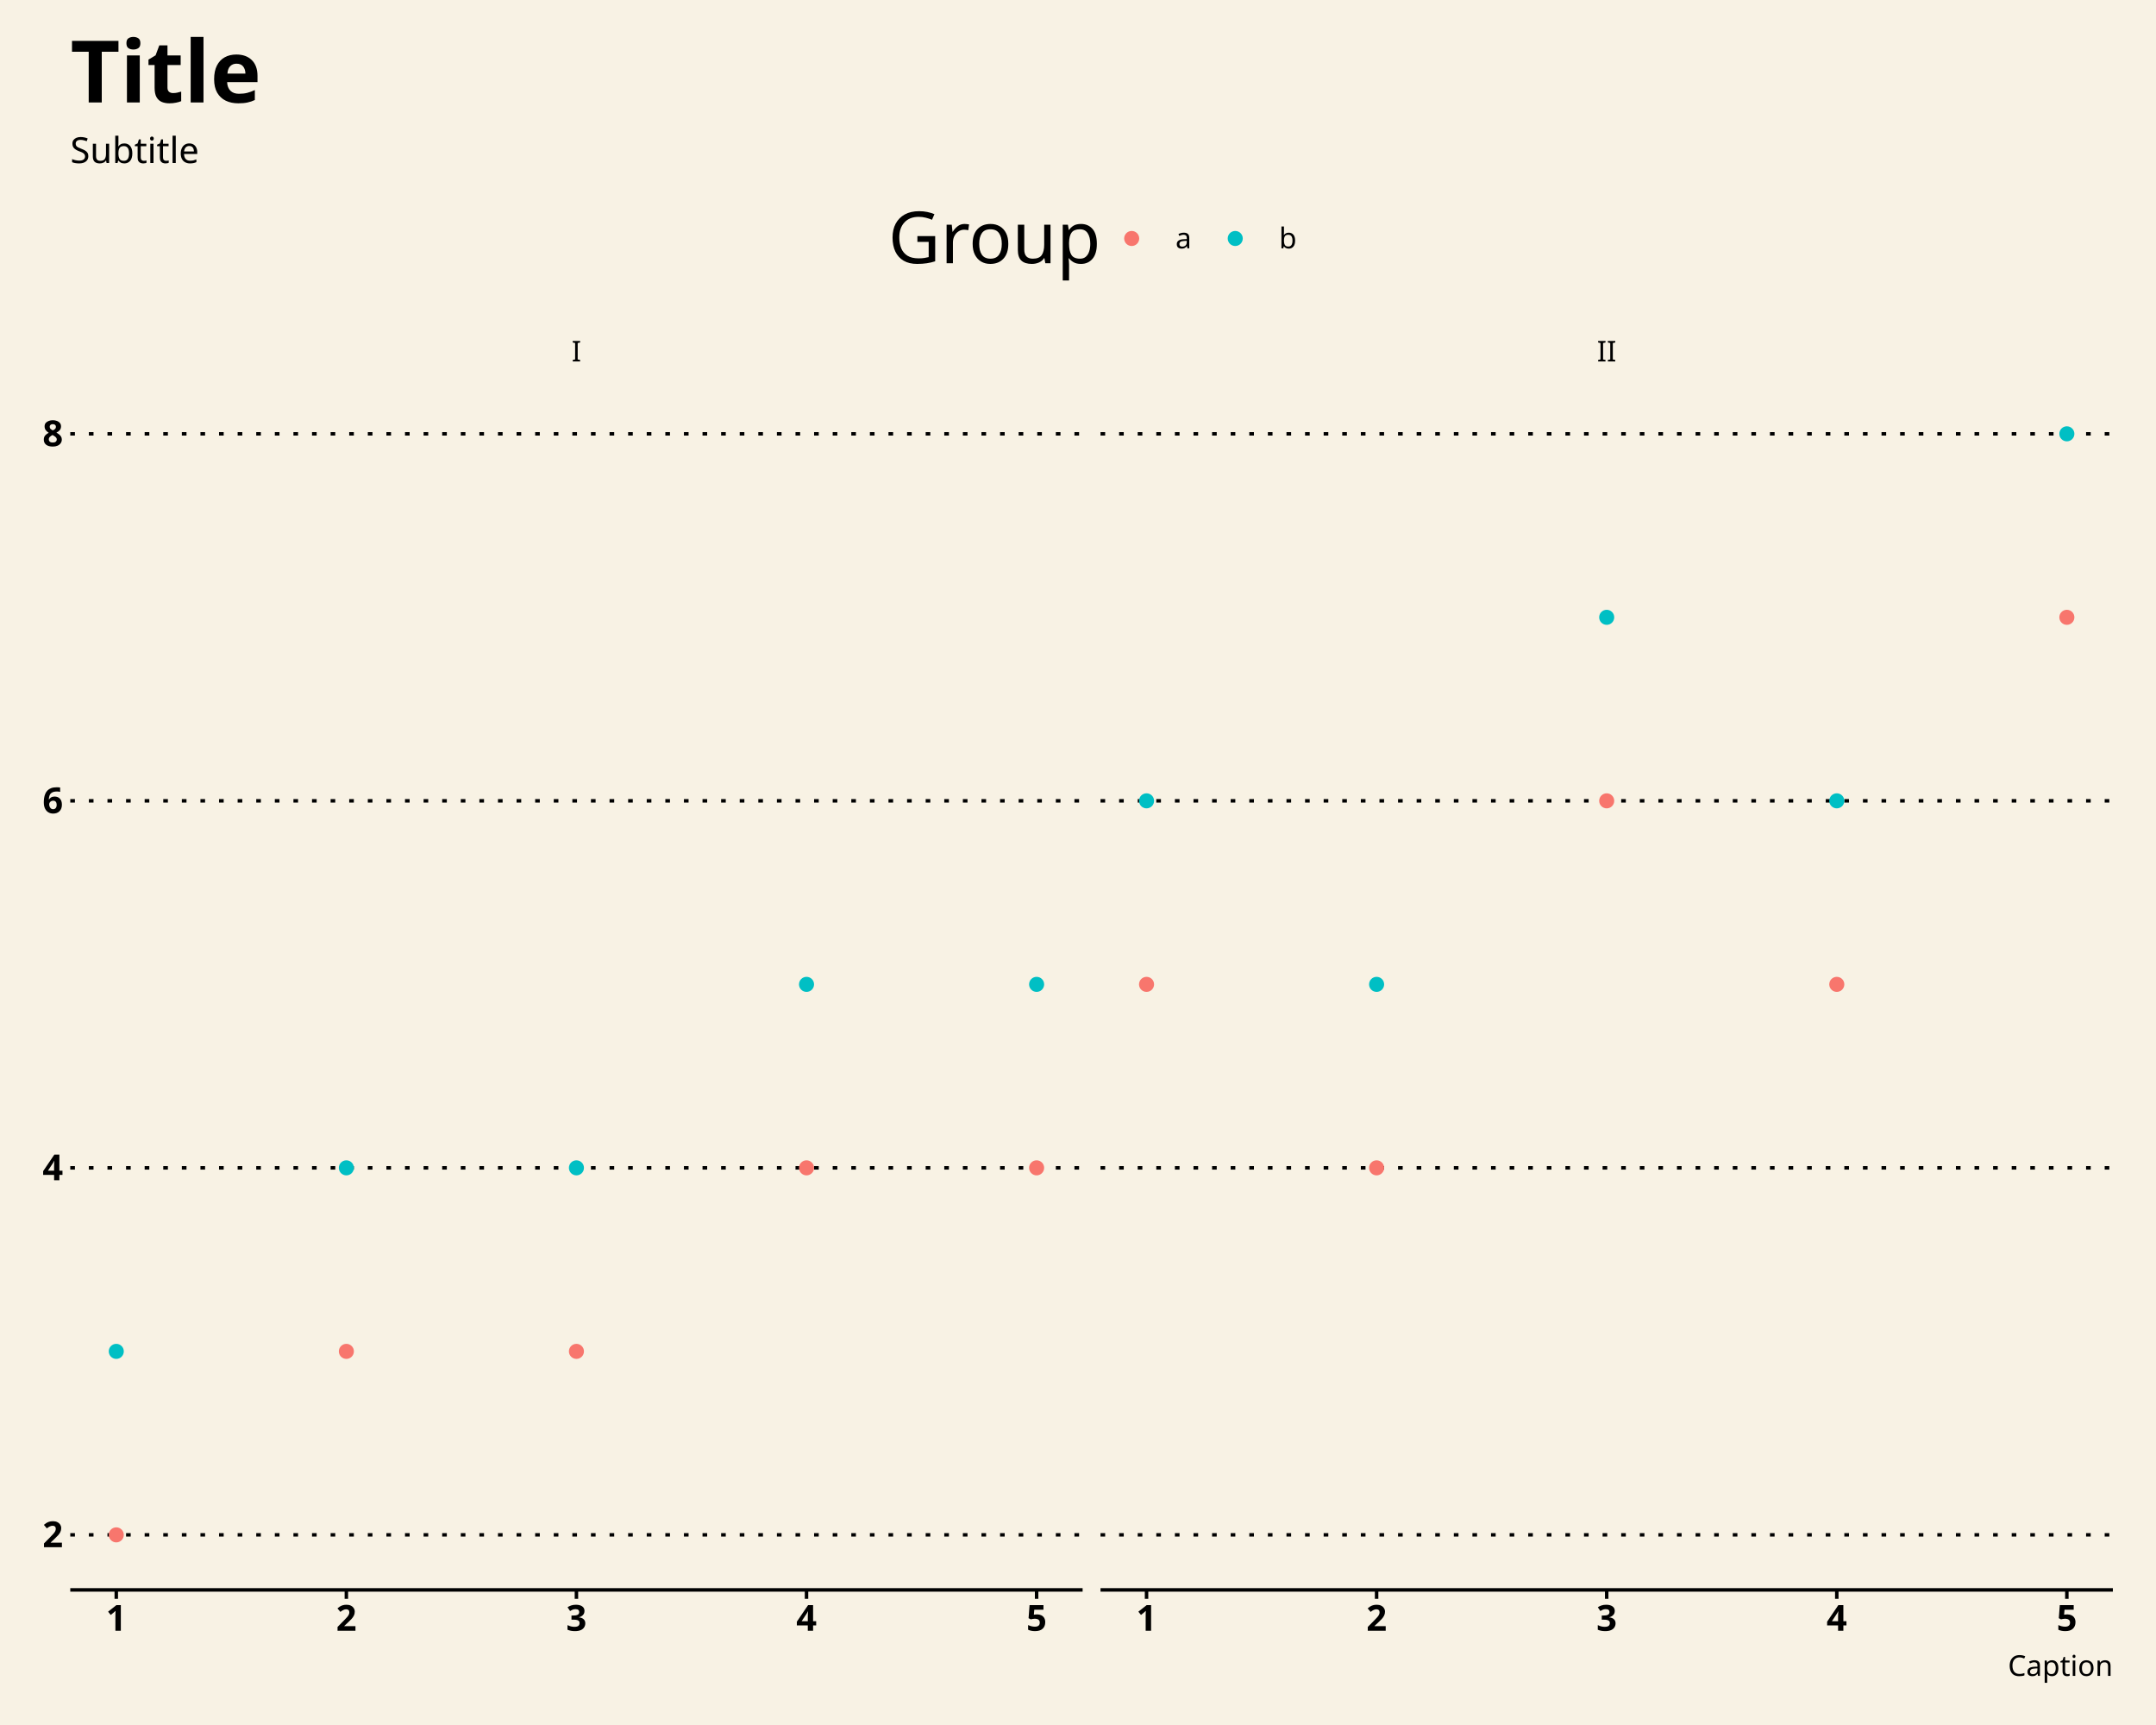
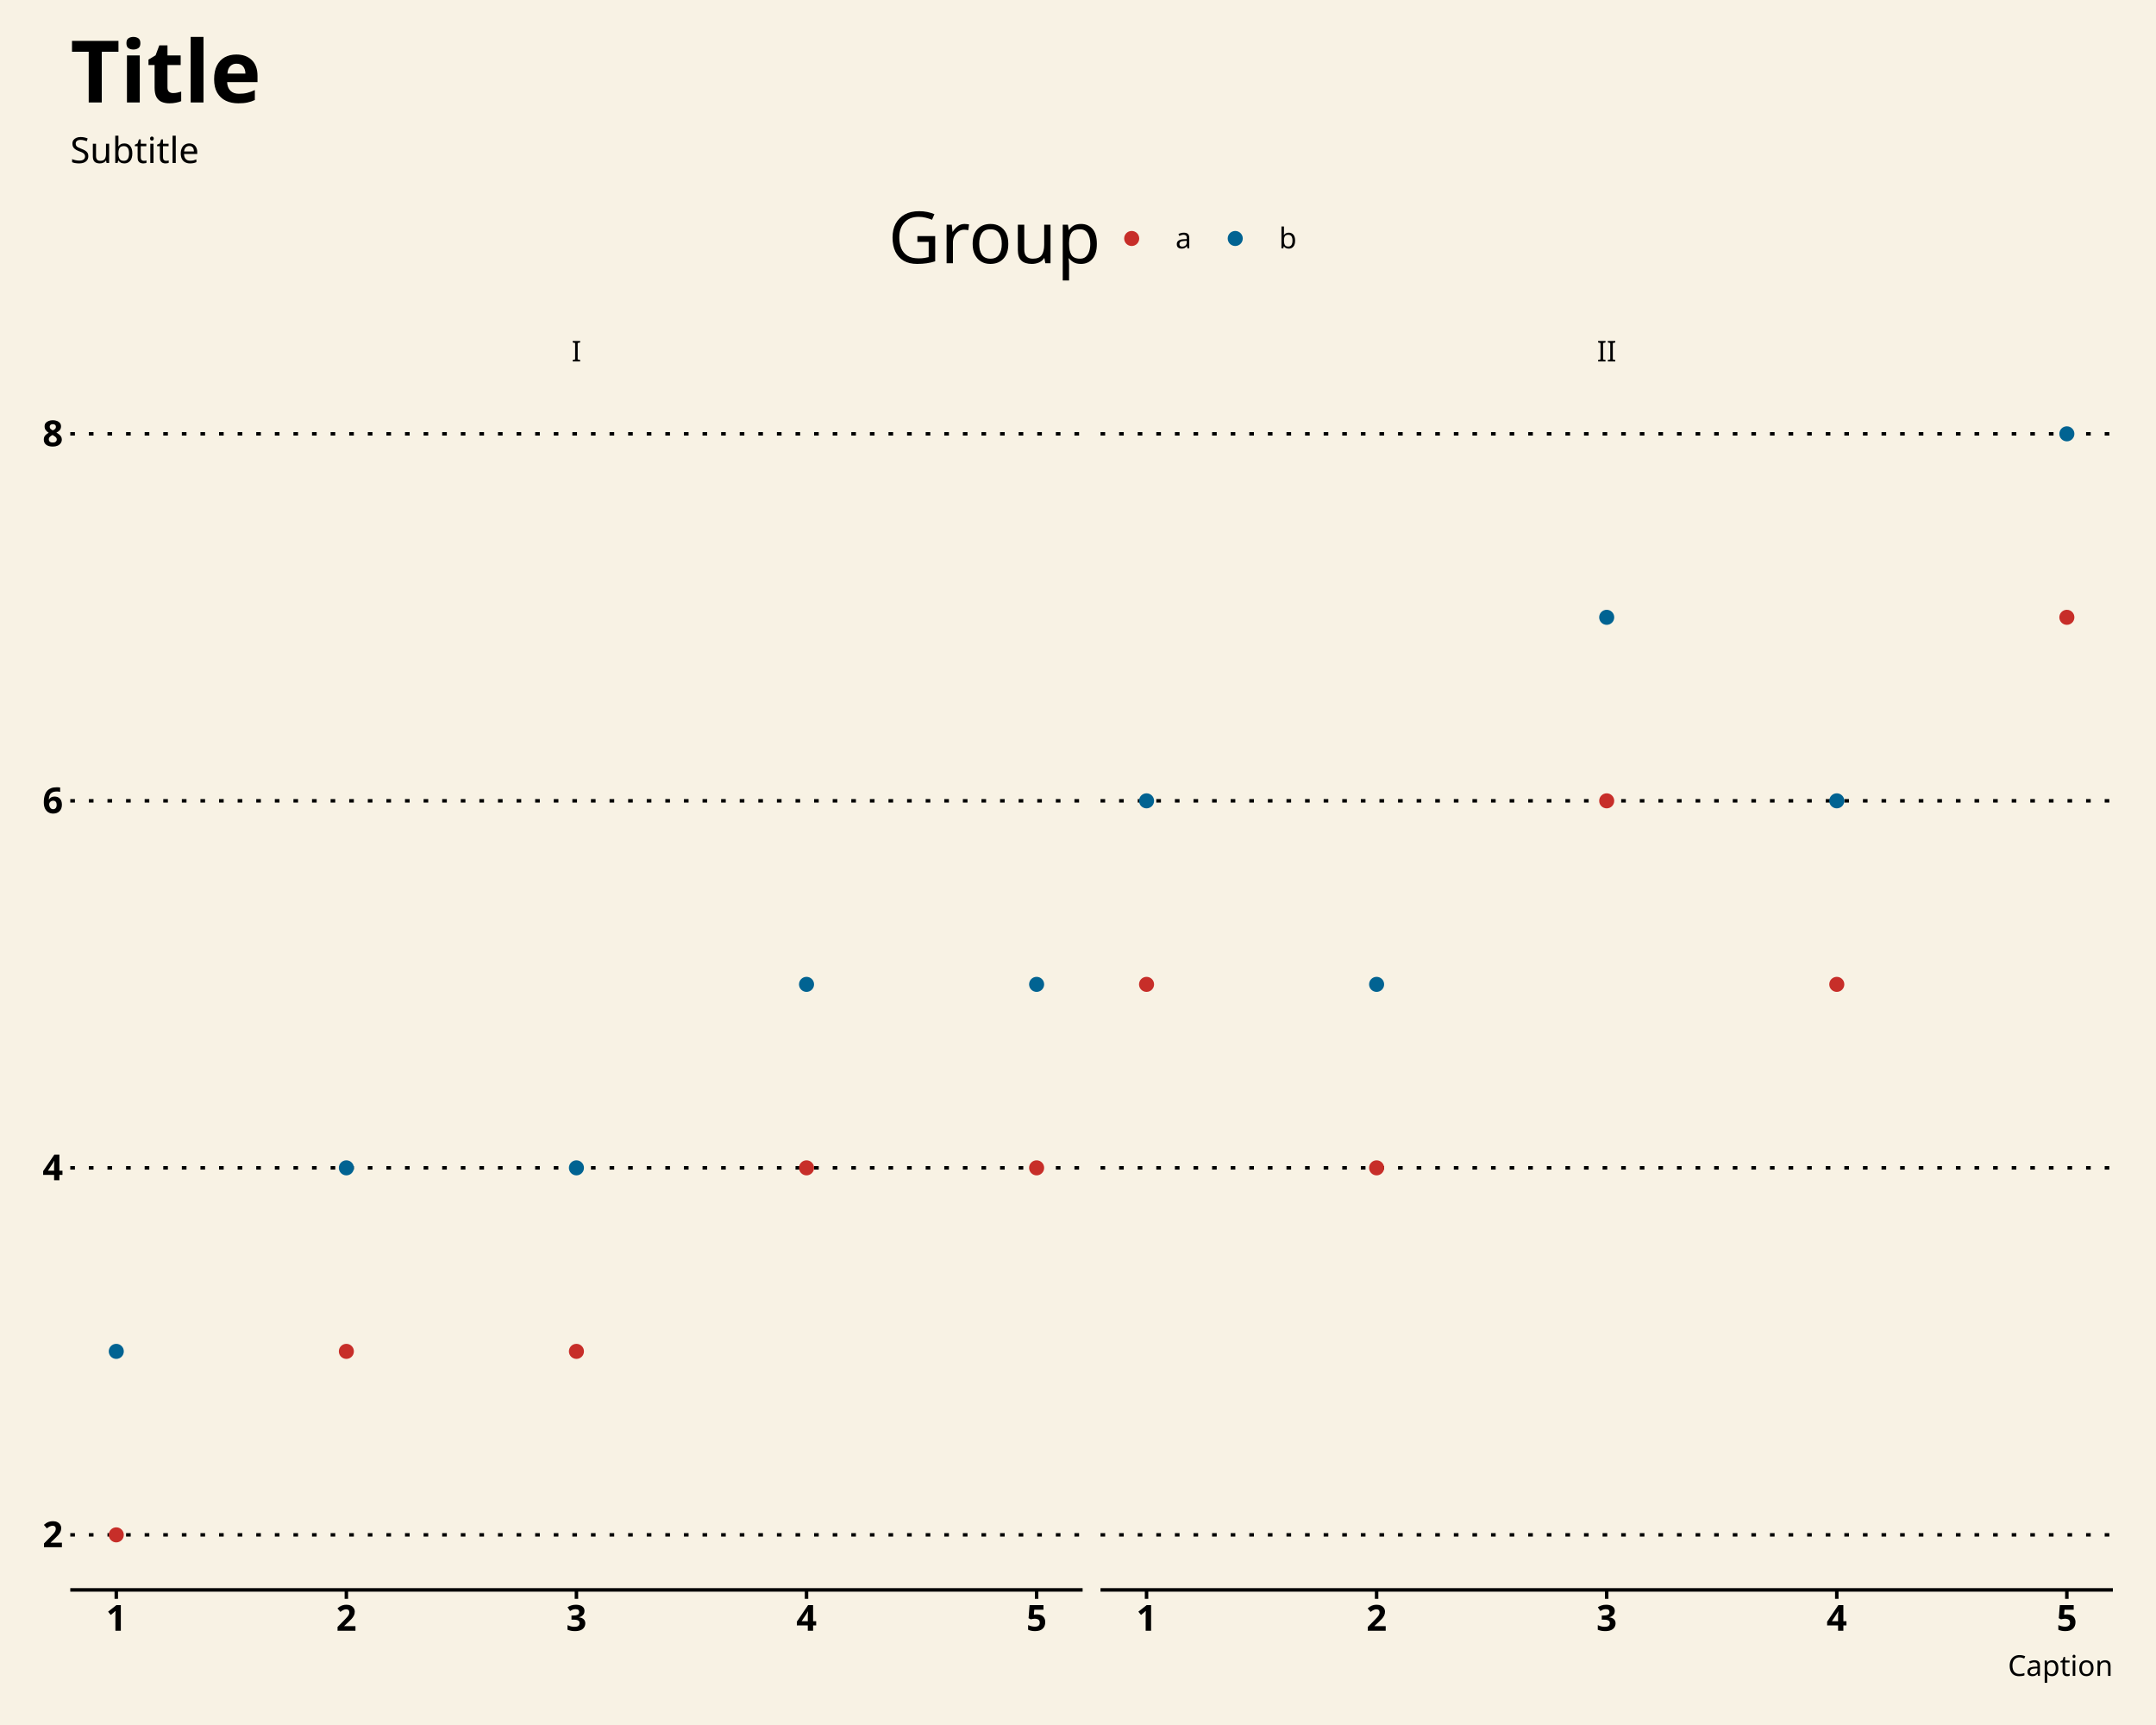
<svg xmlns="http://www.w3.org/2000/svg" class="svglite" data-engine-version="2.0" width="720.00pt" height="576.00pt" viewBox="0 0 720.00 576.00">
  <defs>
    <style type="text/css">
    .svglite line, .svglite polyline, .svglite polygon, .svglite path, .svglite rect, .svglite circle {
      fill: none;
      stroke: #000000;
      stroke-linecap: round;
      stroke-linejoin: round;
      stroke-miterlimit: 10.00;
    }
  </style>
  </defs>
  <rect width="100%" height="100%" style="stroke: none; fill: #FFFFFF;" />
  <defs>
    <clipPath id="cpMC4wMHw3MjAuMDB8MC4wMHw1NzYuMDA=">
      <rect x="0.00" y="0.00" width="720.00" height="576.00" />
    </clipPath>
  </defs>
  <g clip-path="url(#cpMC4wMHw3MjAuMDB8MC4wMHw1NzYuMDA=)">
    <rect x="0.00" y="0.00" width="720.00" height="576.00" style="stroke-width: 1.16; stroke: none; fill: #F8F2E4;" />
  </g>
  <defs>
    <clipPath id="cpMjMuNDd8MzYxLjU0fDEyNi40OHw1MzAuODk=">
      <rect x="23.47" y="126.48" width="338.08" height="404.42" />
    </clipPath>
  </defs>
  <g clip-path="url(#cpMjMuNDd8MzYxLjU0fDEyNi40OHw1MzAuODk=)">
    <rect x="23.47" y="126.48" width="338.08" height="404.42" style="stroke-width: 1.16; stroke: none; fill: #F8F2E4;" />
    <polyline points="23.47,512.51 361.54,512.51 " style="stroke-width: 1.16; stroke-dasharray: 1.55,4.66; stroke-linecap: butt;" />
    <polyline points="23.47,389.96 361.54,389.96 " style="stroke-width: 1.16; stroke-dasharray: 1.55,4.66; stroke-linecap: butt;" />
    <polyline points="23.47,267.41 361.54,267.41 " style="stroke-width: 1.16; stroke-dasharray: 1.55,4.66; stroke-linecap: butt;" />
    <polyline points="23.47,144.86 361.54,144.86 " style="stroke-width: 1.16; stroke-dasharray: 1.55,4.66; stroke-linecap: butt;" />
-     <circle cx="38.83" cy="512.51" r="2.13" style="stroke-width: 0.77; stroke: #F8766D; fill: #F8766D;" />
-     <circle cx="192.50" cy="451.24" r="2.13" style="stroke-width: 0.77; stroke: #F8766D; fill: #F8766D;" />
-     <circle cx="346.18" cy="389.96" r="2.13" style="stroke-width: 0.77; stroke: #F8766D; fill: #F8766D;" />
-     <circle cx="115.67" cy="451.24" r="2.13" style="stroke-width: 0.77; stroke: #F8766D; fill: #F8766D;" />
-     <circle cx="269.34" cy="389.96" r="2.13" style="stroke-width: 0.77; stroke: #F8766D; fill: #F8766D;" />
-     <circle cx="38.83" cy="451.24" r="2.13" style="stroke-width: 0.77; stroke: #00BFC4; fill: #00BFC4;" />
-     <circle cx="192.50" cy="389.96" r="2.13" style="stroke-width: 0.77; stroke: #00BFC4; fill: #00BFC4;" />
-     <circle cx="346.18" cy="328.69" r="2.13" style="stroke-width: 0.77; stroke: #00BFC4; fill: #00BFC4;" />
-     <circle cx="115.67" cy="389.96" r="2.13" style="stroke-width: 0.77; stroke: #00BFC4; fill: #00BFC4;" />
-     <circle cx="269.34" cy="328.69" r="2.13" style="stroke-width: 0.77; stroke: #00BFC4; fill: #00BFC4;" />
+     <circle cx="38.83" cy="512.51" r="2.13" style="stroke-width: 0.77; stroke: #C72E29; fill: #C72E29;" />
+     <circle cx="192.50" cy="451.24" r="2.13" style="stroke-width: 0.77; stroke: #C72E29; fill: #C72E29;" />
+     <circle cx="346.18" cy="389.96" r="2.13" style="stroke-width: 0.77; stroke: #C72E29; fill: #C72E29;" />
+     <circle cx="115.67" cy="451.24" r="2.13" style="stroke-width: 0.77; stroke: #C72E29; fill: #C72E29;" />
+     <circle cx="269.34" cy="389.96" r="2.13" style="stroke-width: 0.77; stroke: #C72E29; fill: #C72E29;" />
+     <circle cx="38.83" cy="451.24" r="2.13" style="stroke-width: 0.77; stroke: #016392; fill: #016392;" />
+     <circle cx="192.50" cy="389.96" r="2.13" style="stroke-width: 0.77; stroke: #016392; fill: #016392;" />
+     <circle cx="346.18" cy="328.69" r="2.13" style="stroke-width: 0.77; stroke: #016392; fill: #016392;" />
+     <circle cx="115.67" cy="389.96" r="2.13" style="stroke-width: 0.77; stroke: #016392; fill: #016392;" />
+     <circle cx="269.34" cy="328.69" r="2.13" style="stroke-width: 0.77; stroke: #016392; fill: #016392;" />
    <rect x="23.47" y="126.48" width="338.08" height="404.42" style="stroke-width: 1.16; stroke: none;" />
  </g>
  <g clip-path="url(#cpMC4wMHw3MjAuMDB8MC4wMHw1NzYuMDA=)">
</g>
  <defs>
    <clipPath id="cpMzY3LjUyfDcwNS42MHwxMjYuNDh8NTMwLjg5">
      <rect x="367.52" y="126.48" width="338.08" height="404.42" />
    </clipPath>
  </defs>
  <g clip-path="url(#cpMzY3LjUyfDcwNS42MHwxMjYuNDh8NTMwLjg5)">
    <rect x="367.52" y="126.48" width="338.08" height="404.42" style="stroke-width: 1.16; stroke: none; fill: #F8F2E4;" />
    <polyline points="367.52,512.51 705.60,512.51 " style="stroke-width: 1.16; stroke-dasharray: 1.55,4.66; stroke-linecap: butt;" />
    <polyline points="367.52,389.96 705.60,389.96 " style="stroke-width: 1.16; stroke-dasharray: 1.55,4.66; stroke-linecap: butt;" />
    <polyline points="367.52,267.41 705.60,267.41 " style="stroke-width: 1.16; stroke-dasharray: 1.55,4.66; stroke-linecap: butt;" />
    <polyline points="367.52,144.86 705.60,144.86 " style="stroke-width: 1.16; stroke-dasharray: 1.55,4.66; stroke-linecap: butt;" />
-     <circle cx="459.72" cy="389.96" r="2.13" style="stroke-width: 0.77; stroke: #F8766D; fill: #F8766D;" />
-     <circle cx="613.40" cy="328.69" r="2.13" style="stroke-width: 0.77; stroke: #F8766D; fill: #F8766D;" />
-     <circle cx="382.89" cy="328.69" r="2.13" style="stroke-width: 0.77; stroke: #F8766D; fill: #F8766D;" />
-     <circle cx="536.56" cy="267.41" r="2.13" style="stroke-width: 0.77; stroke: #F8766D; fill: #F8766D;" />
-     <circle cx="690.23" cy="206.13" r="2.13" style="stroke-width: 0.77; stroke: #F8766D; fill: #F8766D;" />
-     <circle cx="459.72" cy="328.69" r="2.13" style="stroke-width: 0.77; stroke: #00BFC4; fill: #00BFC4;" />
-     <circle cx="613.40" cy="267.41" r="2.13" style="stroke-width: 0.77; stroke: #00BFC4; fill: #00BFC4;" />
-     <circle cx="382.89" cy="267.41" r="2.13" style="stroke-width: 0.77; stroke: #00BFC4; fill: #00BFC4;" />
-     <circle cx="536.56" cy="206.13" r="2.13" style="stroke-width: 0.77; stroke: #00BFC4; fill: #00BFC4;" />
-     <circle cx="690.23" cy="144.86" r="2.13" style="stroke-width: 0.77; stroke: #00BFC4; fill: #00BFC4;" />
+     <circle cx="459.72" cy="389.96" r="2.13" style="stroke-width: 0.77; stroke: #C72E29; fill: #C72E29;" />
+     <circle cx="613.40" cy="328.69" r="2.13" style="stroke-width: 0.77; stroke: #C72E29; fill: #C72E29;" />
+     <circle cx="382.89" cy="328.69" r="2.13" style="stroke-width: 0.77; stroke: #C72E29; fill: #C72E29;" />
+     <circle cx="536.56" cy="267.41" r="2.13" style="stroke-width: 0.77; stroke: #C72E29; fill: #C72E29;" />
+     <circle cx="690.23" cy="206.13" r="2.13" style="stroke-width: 0.77; stroke: #C72E29; fill: #C72E29;" />
+     <circle cx="459.72" cy="328.69" r="2.13" style="stroke-width: 0.77; stroke: #016392; fill: #016392;" />
+     <circle cx="613.40" cy="267.41" r="2.13" style="stroke-width: 0.77; stroke: #016392; fill: #016392;" />
+     <circle cx="382.89" cy="267.41" r="2.13" style="stroke-width: 0.77; stroke: #016392; fill: #016392;" />
+     <circle cx="536.56" cy="206.13" r="2.13" style="stroke-width: 0.77; stroke: #016392; fill: #016392;" />
+     <circle cx="690.23" cy="144.86" r="2.13" style="stroke-width: 0.77; stroke: #016392; fill: #016392;" />
    <rect x="367.52" y="126.48" width="338.08" height="404.42" style="stroke-width: 1.16; stroke: none;" />
  </g>
  <g clip-path="url(#cpMC4wMHw3MjAuMDB8MC4wMHw1NzYuMDA=)">
</g>
  <defs>
    <clipPath id="cpMjMuNDd8MzYxLjU0fDEwOC4zMXwxMjYuNDg=">
      <rect x="23.47" y="108.31" width="338.08" height="18.16" />
    </clipPath>
  </defs>
  <g clip-path="url(#cpMjMuNDd8MzYxLjU0fDEwOC4zMXwxMjYuNDg=)">
    <rect x="23.47" y="108.31" width="338.08" height="18.16" style="stroke-width: 1.16; stroke: none; fill: #F8F2E4;" />
    <text x="192.50" y="120.70" text-anchor="middle" style="font-size: 9.60px; font-family: sans;" textLength="2.67px" lengthAdjust="spacingAndGlyphs">I</text>
  </g>
  <g clip-path="url(#cpMC4wMHw3MjAuMDB8MC4wMHw1NzYuMDA=)">
</g>
  <defs>
    <clipPath id="cpMzY3LjUyfDcwNS42MHwxMDguMzF8MTI2LjQ4">
      <rect x="367.52" y="108.31" width="338.08" height="18.16" />
    </clipPath>
  </defs>
  <g clip-path="url(#cpMzY3LjUyfDcwNS42MHwxMDguMzF8MTI2LjQ4)">
    <rect x="367.52" y="108.31" width="338.08" height="18.16" style="stroke-width: 1.16; stroke: none; fill: #F8F2E4;" />
    <text x="536.56" y="120.70" text-anchor="middle" style="font-size: 9.60px; font-family: sans;" textLength="5.33px" lengthAdjust="spacingAndGlyphs">II</text>
  </g>
  <g clip-path="url(#cpMC4wMHw3MjAuMDB8MC4wMHw1NzYuMDA=)">
    <polyline points="23.47,530.89 361.54,530.89 " style="stroke-width: 1.16; stroke-linecap: butt;" />
    <polyline points="38.83,533.88 38.83,530.89 " style="stroke-width: 1.16; stroke-linecap: butt;" />
    <polyline points="115.67,533.88 115.67,530.89 " style="stroke-width: 1.16; stroke-linecap: butt;" />
    <polyline points="192.50,533.88 192.50,530.89 " style="stroke-width: 1.16; stroke-linecap: butt;" />
    <polyline points="269.34,533.88 269.34,530.89 " style="stroke-width: 1.16; stroke-linecap: butt;" />
    <polyline points="346.18,533.88 346.18,530.89 " style="stroke-width: 1.16; stroke-linecap: butt;" />
    <text x="38.83" y="544.53" text-anchor="middle" style="font-size: 12.00px; font-weight: bold; font-family: sans;" textLength="6.67px" lengthAdjust="spacingAndGlyphs">1</text>
    <text x="115.67" y="544.53" text-anchor="middle" style="font-size: 12.00px; font-weight: bold; font-family: sans;" textLength="6.67px" lengthAdjust="spacingAndGlyphs">2</text>
    <text x="192.50" y="544.53" text-anchor="middle" style="font-size: 12.00px; font-weight: bold; font-family: sans;" textLength="6.67px" lengthAdjust="spacingAndGlyphs">3</text>
    <text x="269.34" y="544.53" text-anchor="middle" style="font-size: 12.00px; font-weight: bold; font-family: sans;" textLength="6.67px" lengthAdjust="spacingAndGlyphs">4</text>
    <text x="346.18" y="544.53" text-anchor="middle" style="font-size: 12.00px; font-weight: bold; font-family: sans;" textLength="6.67px" lengthAdjust="spacingAndGlyphs">5</text>
    <polyline points="367.52,530.89 705.60,530.89 " style="stroke-width: 1.16; stroke-linecap: butt;" />
    <polyline points="382.89,533.88 382.89,530.89 " style="stroke-width: 1.16; stroke-linecap: butt;" />
    <polyline points="459.72,533.88 459.72,530.89 " style="stroke-width: 1.16; stroke-linecap: butt;" />
    <polyline points="536.56,533.88 536.56,530.89 " style="stroke-width: 1.16; stroke-linecap: butt;" />
    <polyline points="613.40,533.88 613.40,530.89 " style="stroke-width: 1.16; stroke-linecap: butt;" />
    <polyline points="690.23,533.88 690.23,530.89 " style="stroke-width: 1.16; stroke-linecap: butt;" />
    <text x="382.89" y="544.53" text-anchor="middle" style="font-size: 12.00px; font-weight: bold; font-family: sans;" textLength="6.67px" lengthAdjust="spacingAndGlyphs">1</text>
    <text x="459.72" y="544.53" text-anchor="middle" style="font-size: 12.00px; font-weight: bold; font-family: sans;" textLength="6.67px" lengthAdjust="spacingAndGlyphs">2</text>
    <text x="536.56" y="544.53" text-anchor="middle" style="font-size: 12.00px; font-weight: bold; font-family: sans;" textLength="6.67px" lengthAdjust="spacingAndGlyphs">3</text>
    <text x="613.40" y="544.53" text-anchor="middle" style="font-size: 12.00px; font-weight: bold; font-family: sans;" textLength="6.67px" lengthAdjust="spacingAndGlyphs">4</text>
    <text x="690.23" y="544.53" text-anchor="middle" style="font-size: 12.00px; font-weight: bold; font-family: sans;" textLength="6.67px" lengthAdjust="spacingAndGlyphs">5</text>
    <text x="21.07" y="516.64" text-anchor="end" style="font-size: 12.00px; font-weight: bold; font-family: sans;" textLength="6.67px" lengthAdjust="spacingAndGlyphs">2</text>
    <text x="21.07" y="394.09" text-anchor="end" style="font-size: 12.00px; font-weight: bold; font-family: sans;" textLength="6.67px" lengthAdjust="spacingAndGlyphs">4</text>
    <text x="21.07" y="271.54" text-anchor="end" style="font-size: 12.00px; font-weight: bold; font-family: sans;" textLength="6.67px" lengthAdjust="spacingAndGlyphs">6</text>
    <text x="21.07" y="148.99" text-anchor="end" style="font-size: 12.00px; font-weight: bold; font-family: sans;" textLength="6.67px" lengthAdjust="spacingAndGlyphs">8</text>
    <rect x="290.62" y="62.90" width="147.82" height="33.45" style="stroke-width: 1.16; stroke: none; fill: #F8F2E4;" />
    <text x="296.60" y="87.89" style="font-size: 24.00px; font-family: sans;" textLength="66.72px" lengthAdjust="spacingAndGlyphs">Group</text>
    <rect x="369.29" y="70.99" width="17.28" height="17.28" style="stroke-width: 1.16; stroke: none; fill: #F8F2E4;" />
-     <circle cx="377.93" cy="79.63" r="2.13" style="stroke-width: 0.77; stroke: #F8766D; fill: #F8766D;" />
+     <circle cx="377.93" cy="79.63" r="2.13" style="stroke-width: 0.77; stroke: #C72E29; fill: #C72E29;" />
    <rect x="403.87" y="70.99" width="17.28" height="17.28" style="stroke-width: 1.16; stroke: none; fill: #F8F2E4;" />
-     <circle cx="412.51" cy="79.63" r="2.13" style="stroke-width: 0.77; stroke: #00BFC4; fill: #00BFC4;" />
+     <circle cx="412.51" cy="79.63" r="2.13" style="stroke-width: 0.77; stroke: #016392; fill: #016392;" />
    <text x="392.55" y="82.93" style="font-size: 9.60px; font-family: sans;" textLength="5.34px" lengthAdjust="spacingAndGlyphs">a</text>
    <text x="427.13" y="82.93" style="font-size: 9.60px; font-family: sans;" textLength="5.34px" lengthAdjust="spacingAndGlyphs">b</text>
    <text x="23.47" y="54.44" style="font-size: 12.00px; font-family: sans;" textLength="40.02px" lengthAdjust="spacingAndGlyphs">Subtitle</text>
    <text x="23.47" y="34.22" style="font-size: 28.80px; font-weight: bold; font-family: sans;" textLength="54.40px" lengthAdjust="spacingAndGlyphs">Title</text>
    <text x="705.60" y="559.61" text-anchor="end" style="font-size: 9.60px; font-family: sans;" textLength="33.09px" lengthAdjust="spacingAndGlyphs">Caption</text>
  </g>
</svg>
